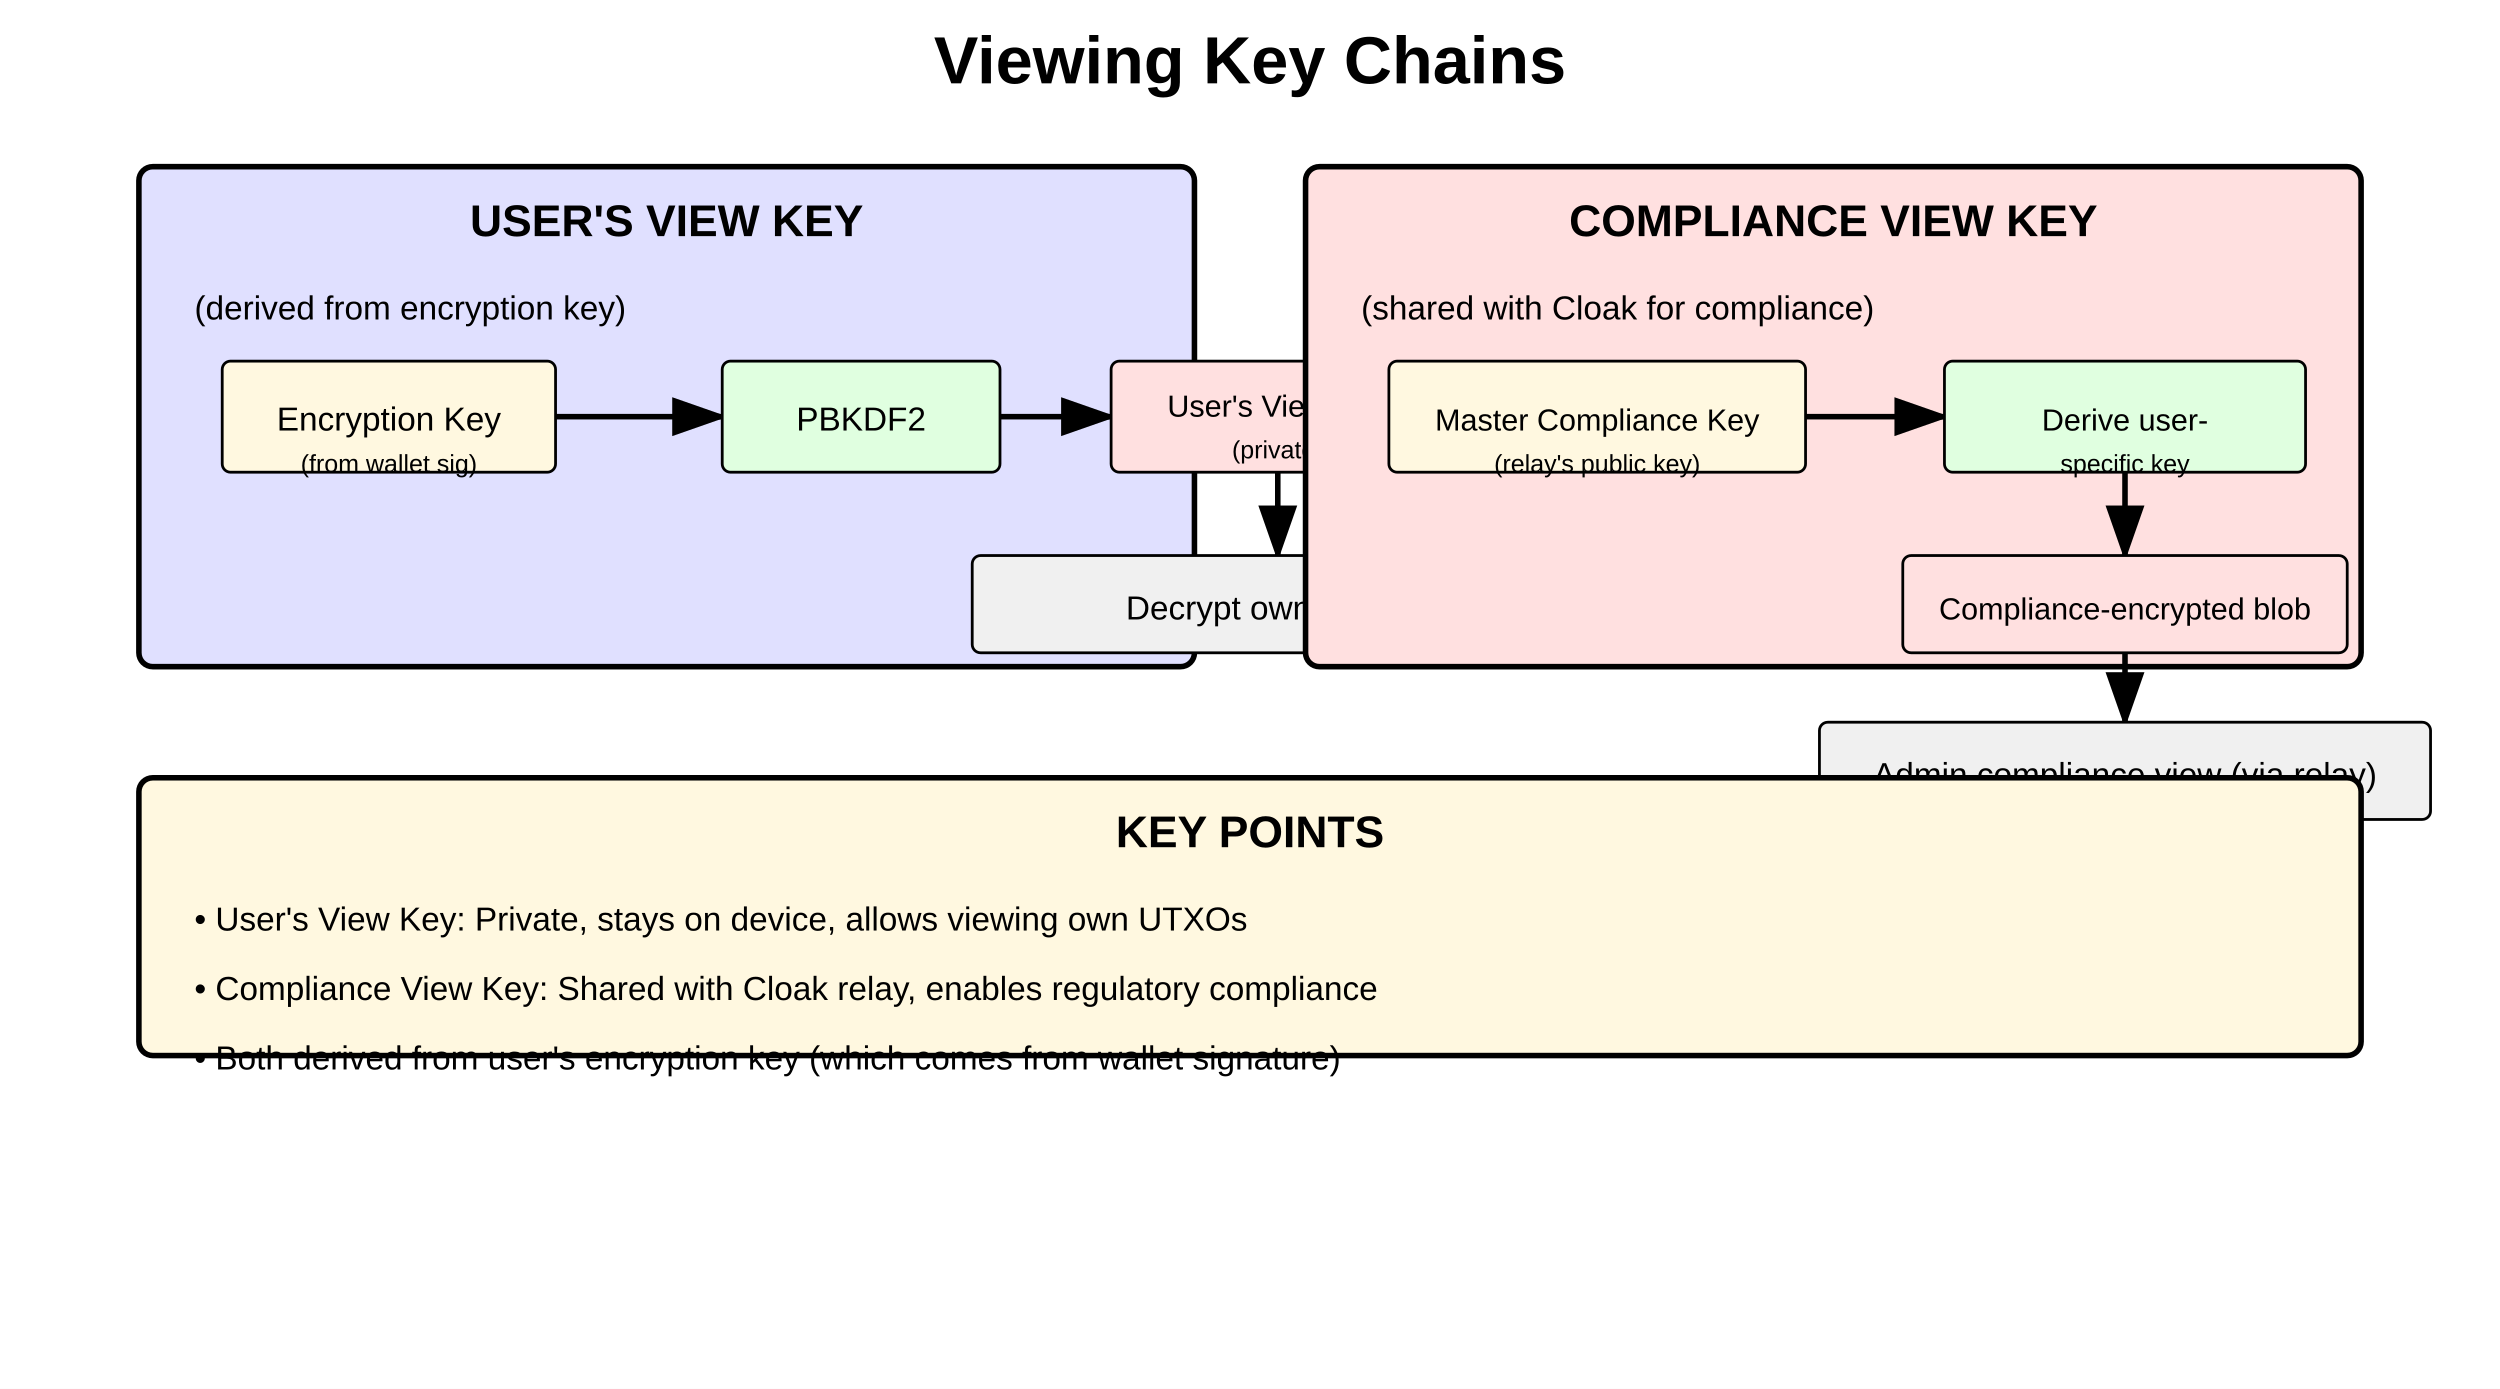
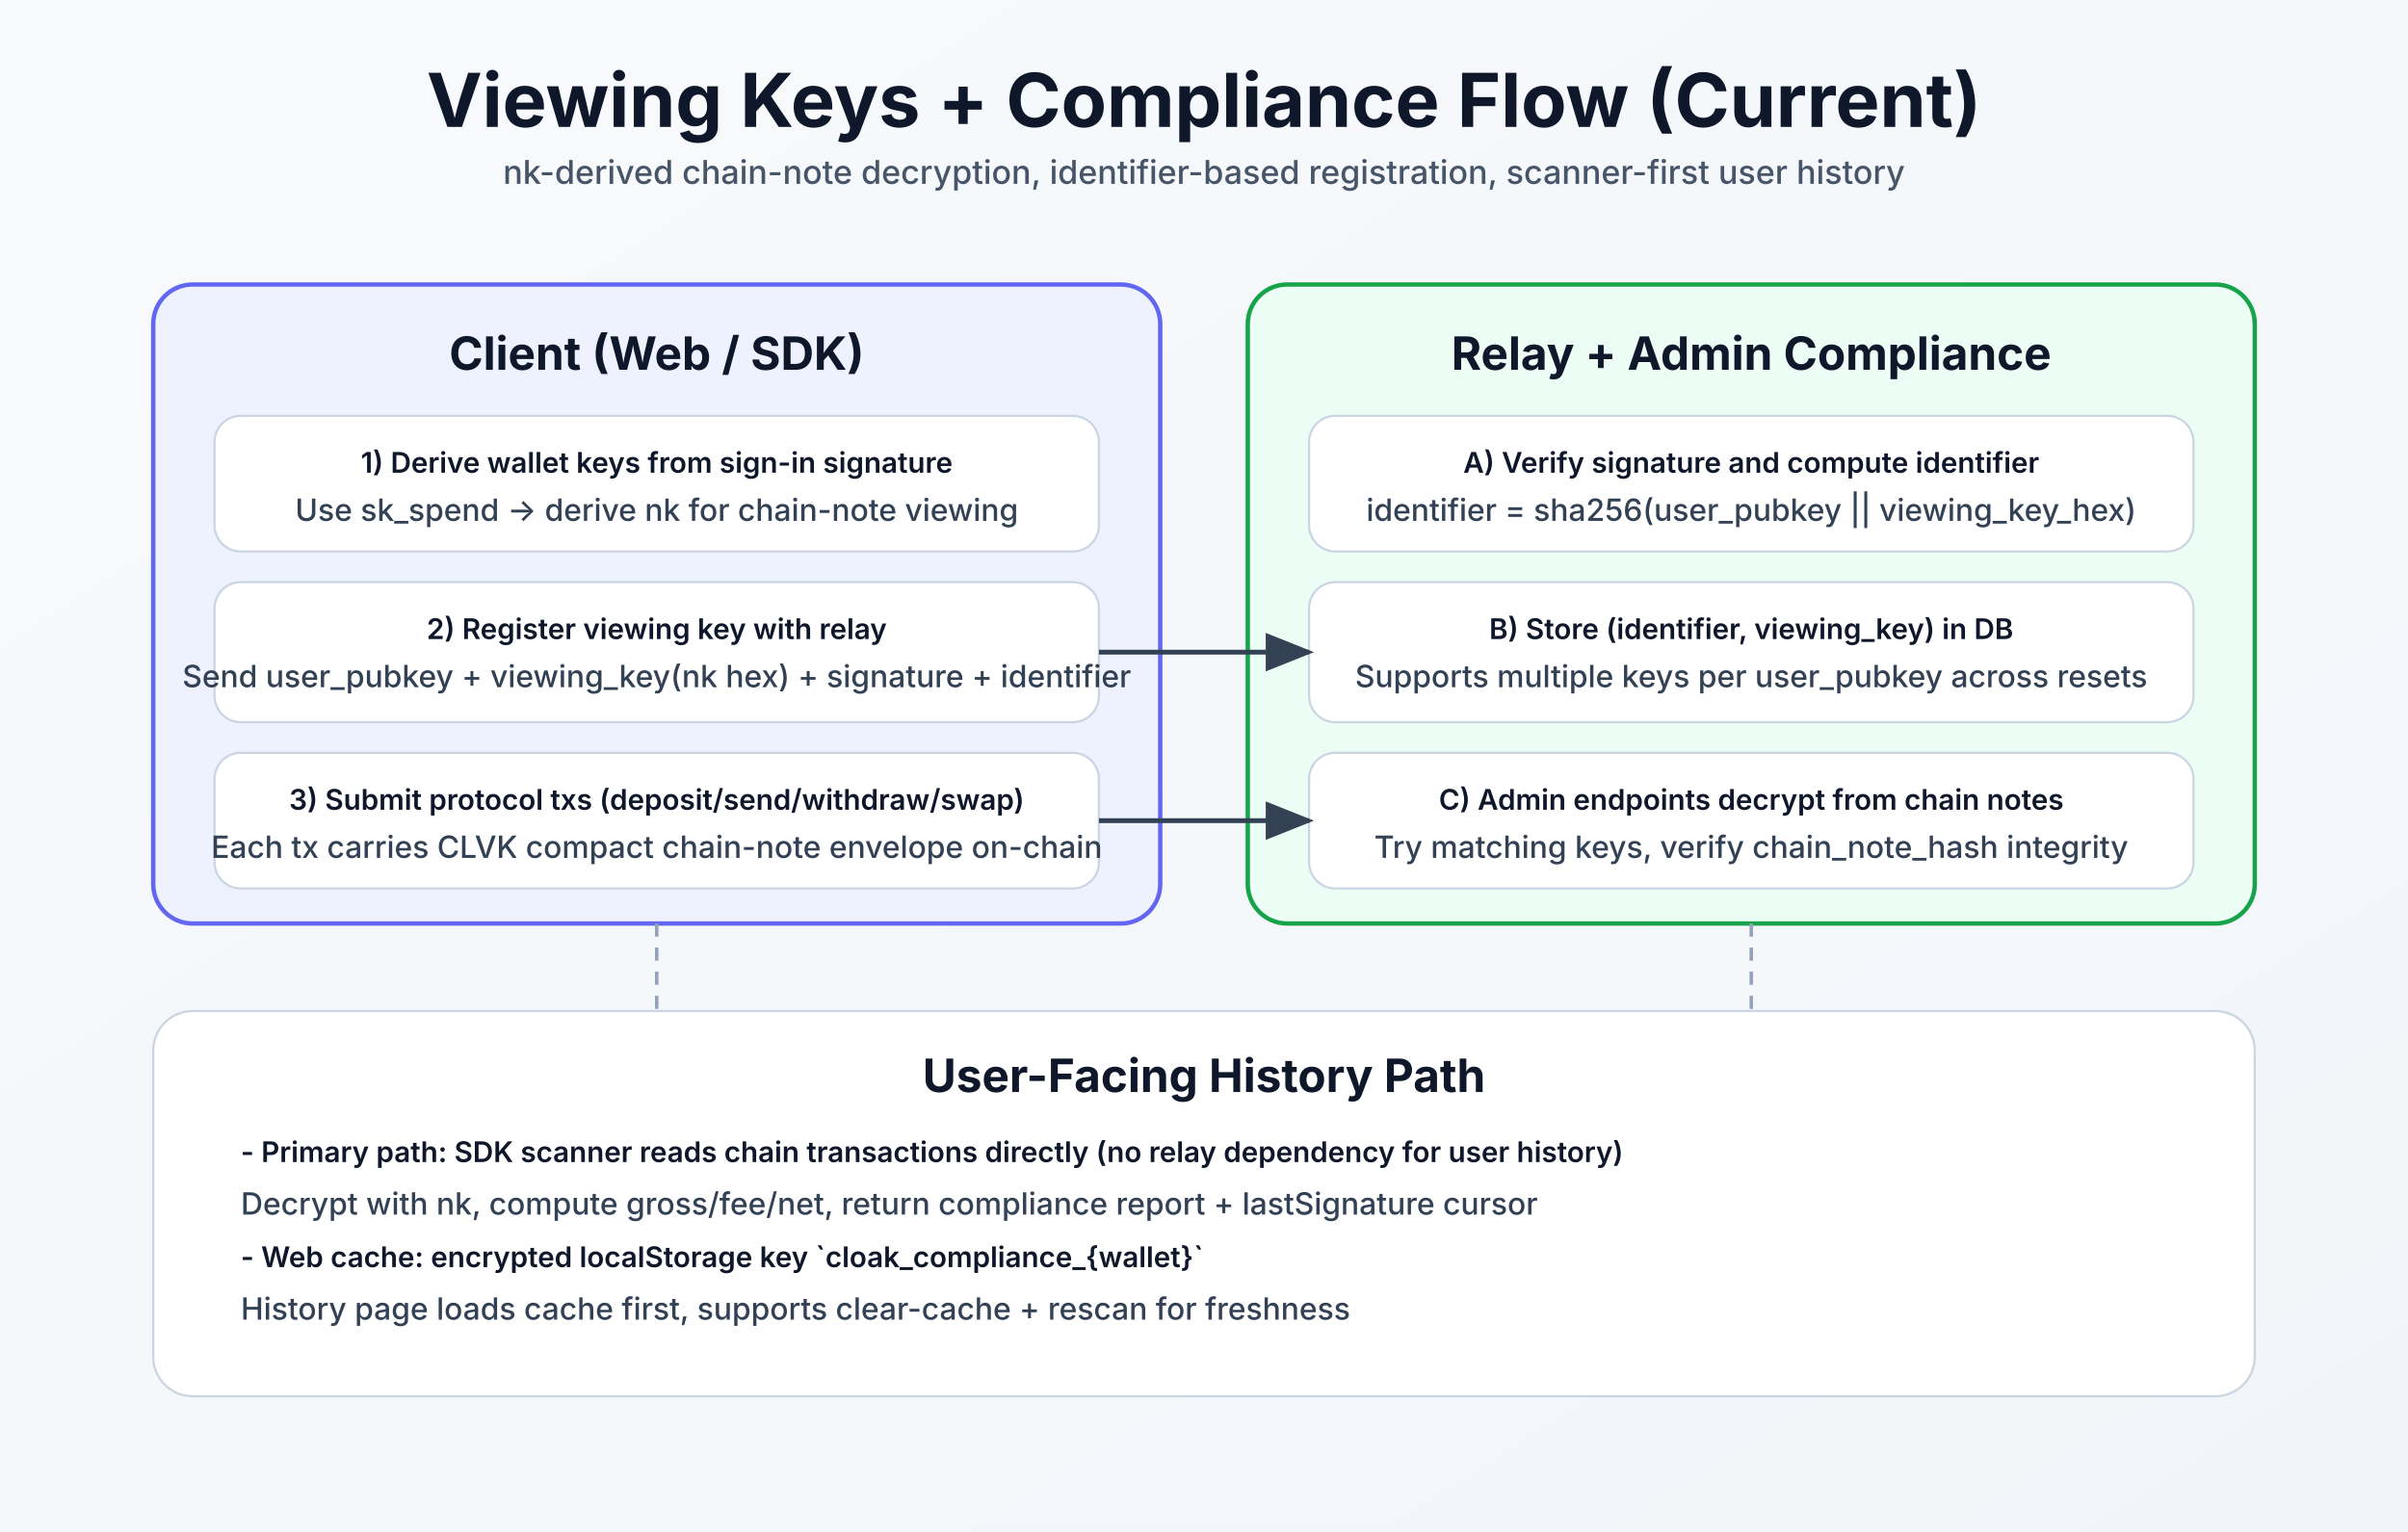
- <svg xmlns="http://www.w3.org/2000/svg" viewBox="0 0 900 500">
-   <rect width="900" height="500" fill="#ffffff" />
-   <text x="450" y="30" font-family="Arial" font-size="24" font-weight="bold" text-anchor="middle">Viewing Key Chains</text>
-   <rect x="50" y="60" width="380" height="180" rx="5" fill="#e0e0ff" stroke="#000" stroke-width="2" />
-   <text x="240" y="85" font-family="Arial" font-size="16" font-weight="bold" text-anchor="middle">USER'S VIEW KEY</text>
-   <text x="70" y="115" font-family="Arial" font-size="12">(derived from encryption key)</text>
-   <rect x="80" y="130" width="120" height="40" rx="3" fill="#fff8e0" stroke="#000" stroke-width="1" />
-   <text x="140" y="155" font-family="Arial" font-size="12" text-anchor="middle">Encryption Key</text>
-   <text x="140" y="170" font-family="Arial" font-size="9" text-anchor="middle">(from wallet sig)</text>
-   <line x1="200" y1="150" x2="260" y2="150" stroke="#000" stroke-width="2" marker-end="url(#arrowhead)" />
-   <rect x="260" y="130" width="100" height="40" rx="3" fill="#e0ffe0" stroke="#000" stroke-width="1" />
-   <text x="310" y="155" font-family="Arial" font-size="12" text-anchor="middle">PBKDF2</text>
-   <line x1="360" y1="150" x2="400" y2="150" stroke="#000" stroke-width="2" marker-end="url(#arrowhead)" />
-   <rect x="400" y="130" width="120" height="40" rx="3" fill="#ffe0e0" stroke="#000" stroke-width="1" />
-   <text x="460" y="150" font-family="Arial" font-size="11" text-anchor="middle">User's View Key</text>
-   <text x="460" y="165" font-family="Arial" font-size="9" text-anchor="middle">(private)</text>
-   <line x1="460" y1="170" x2="460" y2="200" stroke="#000" stroke-width="2" marker-end="url(#arrowhead)" />
-   <rect x="350" y="200" width="220" height="35" rx="3" fill="#f0f0f0" stroke="#000" stroke-width="1" />
-   <text x="460" y="223" font-family="Arial" font-size="12" text-anchor="middle">Decrypt own UTXOs</text>
-   <rect x="470" y="60" width="380" height="180" rx="5" fill="#ffe0e0" stroke="#000" stroke-width="2" />
-   <text x="660" y="85" font-family="Arial" font-size="16" font-weight="bold" text-anchor="middle">COMPLIANCE VIEW KEY</text>
-   <text x="490" y="115" font-family="Arial" font-size="12">(shared with Cloak for compliance)</text>
-   <rect x="500" y="130" width="150" height="40" rx="3" fill="#fff8e0" stroke="#000" stroke-width="1" />
-   <text x="575" y="155" font-family="Arial" font-size="11" text-anchor="middle">Master Compliance Key</text>
-   <text x="575" y="170" font-family="Arial" font-size="9" text-anchor="middle">(relay's public key)</text>
-   <line x1="650" y1="150" x2="700" y2="150" stroke="#000" stroke-width="2" marker-end="url(#arrowhead)" />
-   <rect x="700" y="130" width="130" height="40" rx="3" fill="#e0ffe0" stroke="#000" stroke-width="1" />
-   <text x="765" y="155" font-family="Arial" font-size="11" text-anchor="middle">Derive user-</text>
-   <text x="765" y="170" font-family="Arial" font-size="9" text-anchor="middle">specific key</text>
-   <line x1="765" y1="170" x2="765" y2="200" stroke="#000" stroke-width="2" marker-end="url(#arrowhead)" />
-   <rect x="685" y="200" width="160" height="35" rx="3" fill="#ffe0e0" stroke="#000" stroke-width="1" />
-   <text x="765" y="223" font-family="Arial" font-size="11" text-anchor="middle">Compliance-encrypted blob</text>
-   <line x1="765" y1="235" x2="765" y2="260" stroke="#000" stroke-width="2" marker-end="url(#arrowhead)" />
-   <rect x="655" y="260" width="220" height="35" rx="3" fill="#f0f0f0" stroke="#000" stroke-width="1" />
-   <text x="765" y="283" font-family="Arial" font-size="12" text-anchor="middle">Admin compliance view (via relay)</text>
-   <rect x="50" y="280" width="800" height="100" rx="5" fill="#fff8e0" stroke="#000" stroke-width="2" />
-   <text x="450" y="305" font-family="Arial" font-size="16" font-weight="bold" text-anchor="middle">KEY POINTS</text>
-   <text x="70" y="335" font-family="Arial" font-size="12">• User's View Key: Private, stays on device, allows viewing own UTXOs</text>
-   <text x="70" y="360" font-family="Arial" font-size="12">• Compliance View Key: Shared with Cloak relay, enables regulatory compliance</text>
-   <text x="70" y="385" font-family="Arial" font-size="12">• Both derived from user's encryption key (which comes from wallet signature)</text>
+ <svg xmlns="http://www.w3.org/2000/svg" viewBox="0 0 1100 700" role="img" aria-label="Cloak viewing key lifecycle">
  <defs>
-     <marker id="arrowhead" markerWidth="10" markerHeight="7" refX="9" refY="3.5" orient="auto">
-       <polygon points="0 0, 10 3.5, 0 7" fill="#000" />
+     <style>
+       .title { font: 700 34px 'Inter', 'Segoe UI', Arial, sans-serif; fill: #0f172a; }
+       .subtitle { font: 500 15px 'Inter', 'Segoe UI', Arial, sans-serif; fill: #475569; }
+       .h { font: 700 21px 'Inter', 'Segoe UI', Arial, sans-serif; fill: #0f172a; }
+       .b { font: 500 14px 'Inter', 'Segoe UI', Arial, sans-serif; fill: #334155; }
+       .k { font: 600 13px 'Inter', 'Segoe UI', Arial, sans-serif; fill: #0f172a; }
+       .line { stroke: #334155; stroke-width: 2.2; fill: none; }
+       .dash { stroke: #94a3b8; stroke-width: 1.6; fill: none; stroke-dasharray: 6 5; }
+     </style>
+     <linearGradient id="bg" x1="0" y1="0" x2="1" y2="1">
+       <stop offset="0%" stop-color="#f8fafc" />
+       <stop offset="100%" stop-color="#f1f5f9" />
+     </linearGradient>
+     <marker id="arrow" markerWidth="10" markerHeight="8" refX="9" refY="4" orient="auto">
+       <path d="M0,0 L10,4 L0,8 Z" fill="#334155" />
    </marker>
  </defs>
+   <rect width="1100" height="700" fill="url(#bg)" />
+   <text x="550" y="58" class="title" text-anchor="middle">Viewing Keys + Compliance Flow (Current)</text>
+   <text x="550" y="84" class="subtitle" text-anchor="middle">nk-derived chain-note decryption, identifier-based registration, scanner-first user history</text>
+   <rect x="70" y="130" width="460" height="292" rx="18" fill="#eef2ff" stroke="#6366f1" stroke-width="2" />
+   <text x="300" y="169" class="h" text-anchor="middle">Client (Web / SDK)</text>
+   <rect x="98" y="190" width="404" height="62" rx="12" fill="#ffffff" stroke="#cbd5e1" />
+   <text x="300" y="216" class="k" text-anchor="middle">1) Derive wallet keys from sign-in signature</text>
+   <text x="300" y="238" class="b" text-anchor="middle">Use sk_spend -&gt; derive nk for chain-note viewing</text>
+   <rect x="98" y="266" width="404" height="64" rx="12" fill="#ffffff" stroke="#cbd5e1" />
+   <text x="300" y="292" class="k" text-anchor="middle">2) Register viewing key with relay</text>
+   <text x="300" y="314" class="b" text-anchor="middle">Send user_pubkey + viewing_key(nk hex) + signature + identifier</text>
+   <rect x="98" y="344" width="404" height="62" rx="12" fill="#ffffff" stroke="#cbd5e1" />
+   <text x="300" y="370" class="k" text-anchor="middle">3) Submit protocol txs (deposit/send/withdraw/swap)</text>
+   <text x="300" y="392" class="b" text-anchor="middle">Each tx carries CLVK compact chain-note envelope on-chain</text>
+   <rect x="570" y="130" width="460" height="292" rx="18" fill="#ecfdf5" stroke="#16a34a" stroke-width="2" />
+   <text x="800" y="169" class="h" text-anchor="middle">Relay + Admin Compliance</text>
+   <rect x="598" y="190" width="404" height="62" rx="12" fill="#ffffff" stroke="#cbd5e1" />
+   <text x="800" y="216" class="k" text-anchor="middle">A) Verify signature and compute identifier</text>
+   <text x="800" y="238" class="b" text-anchor="middle">identifier = sha256(user_pubkey || viewing_key_hex)</text>
+   <rect x="598" y="266" width="404" height="64" rx="12" fill="#ffffff" stroke="#cbd5e1" />
+   <text x="800" y="292" class="k" text-anchor="middle">B) Store (identifier, viewing_key) in DB</text>
+   <text x="800" y="314" class="b" text-anchor="middle">Supports multiple keys per user_pubkey across resets</text>
+   <rect x="598" y="344" width="404" height="62" rx="12" fill="#ffffff" stroke="#cbd5e1" />
+   <text x="800" y="370" class="k" text-anchor="middle">C) Admin endpoints decrypt from chain notes</text>
+   <text x="800" y="392" class="b" text-anchor="middle">Try matching keys, verify chain_note_hash integrity</text>
+   <line x1="502" y1="298" x2="598" y2="298" class="line" marker-end="url(#arrow)" />
+   <line x1="502" y1="375" x2="598" y2="375" class="line" marker-end="url(#arrow)" />
+   <rect x="70" y="462" width="960" height="176" rx="18" fill="#ffffff" stroke="#cbd5e1" />
+   <text x="550" y="499" class="h" text-anchor="middle">User-Facing History Path</text>
+   <text x="110" y="531" class="k">- Primary path: SDK scanner reads chain transactions directly (no relay dependency for user history)</text>
+   <text x="110" y="555" class="b">Decrypt with nk, compute gross/fee/net, return compliance report + lastSignature cursor</text>
+   <text x="110" y="579" class="k">- Web cache: encrypted localStorage key `cloak_compliance_{wallet}`</text>
+   <text x="110" y="603" class="b">History page loads cache first, supports clear-cache + rescan for freshness</text>
+   <line x1="300" y1="422" x2="300" y2="462" class="dash" />
+   <line x1="800" y1="422" x2="800" y2="462" class="dash" />
</svg>
